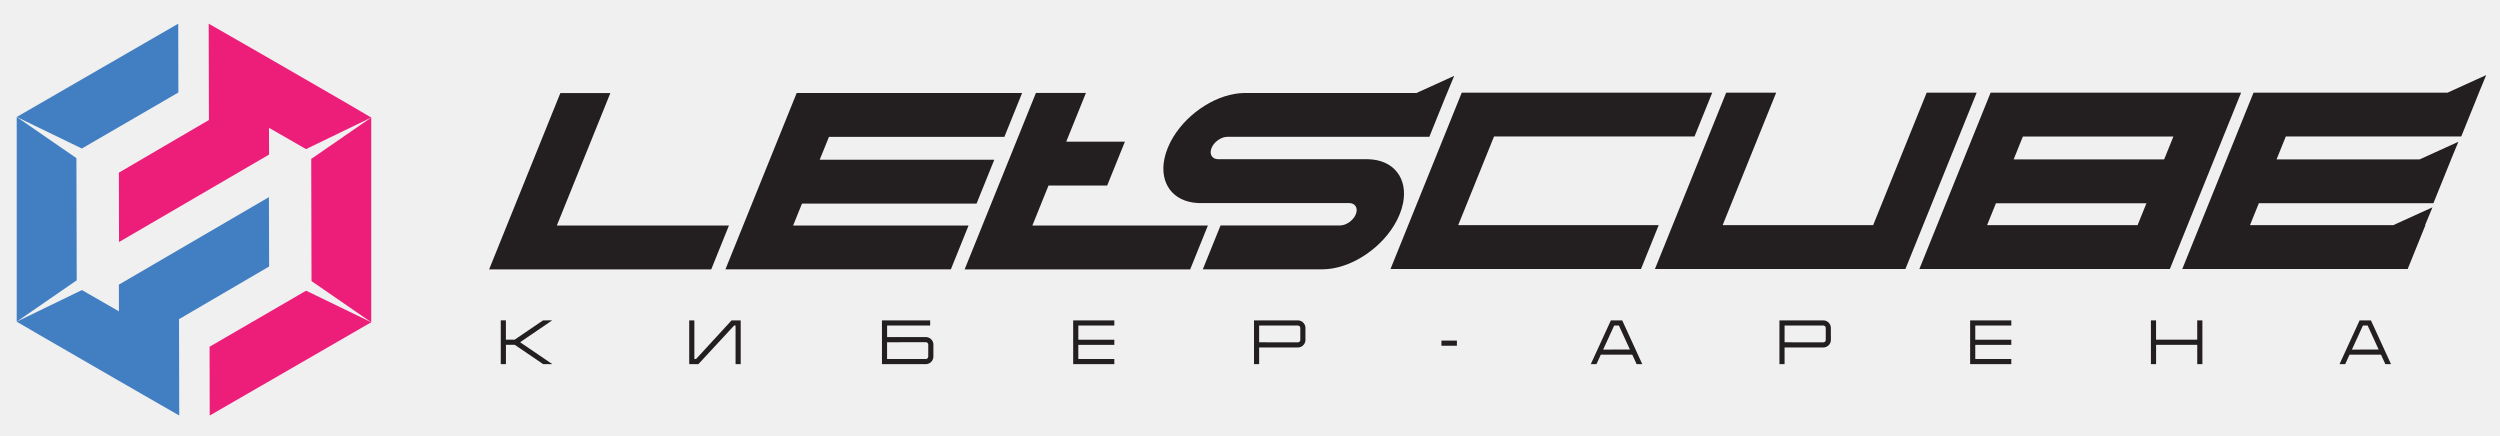
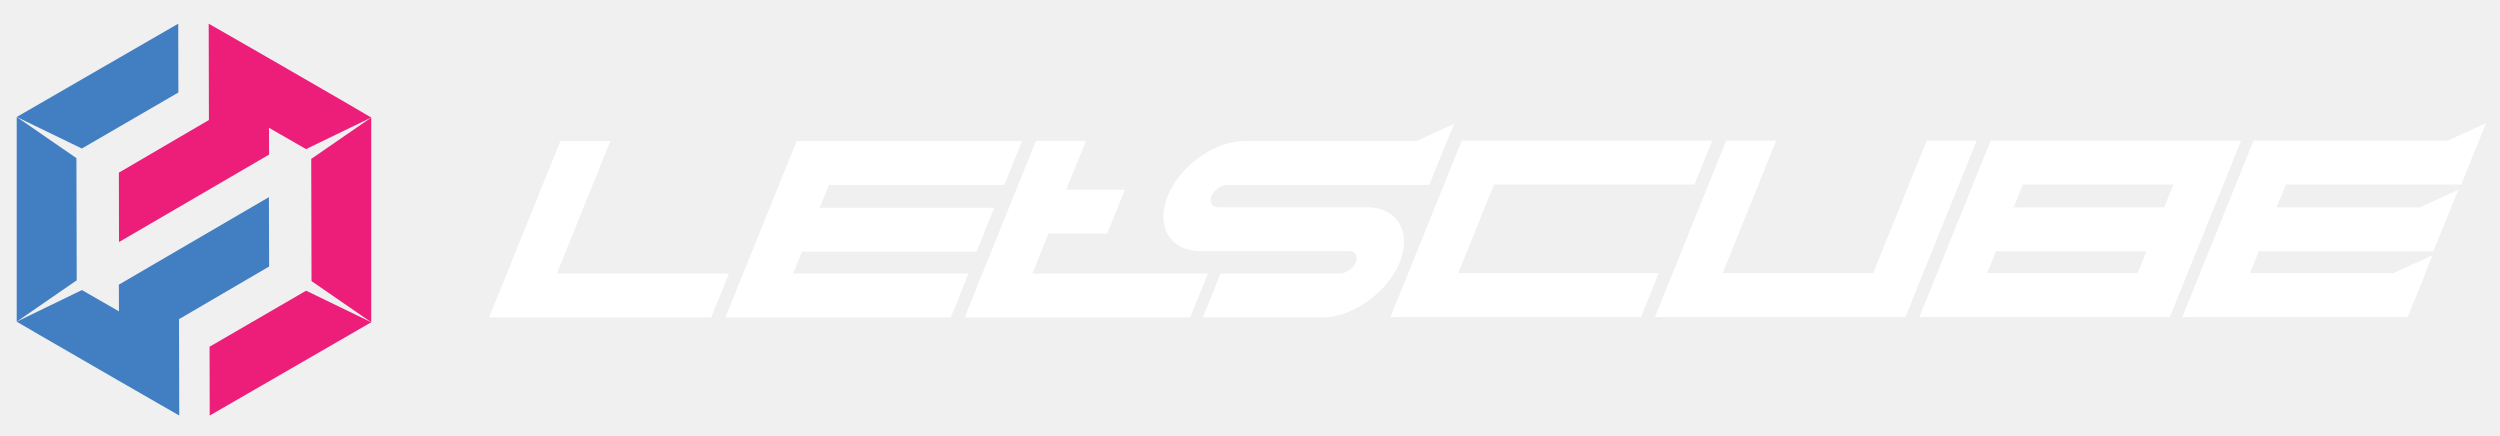
<svg xmlns="http://www.w3.org/2000/svg" id="Слой_1" data-name="Слой 1" viewBox="0 0 3280 572">
  <defs>
-     <style>.cls-1{fill:#231f20;}.cls-2{fill:#427fc2;}.cls-3{fill:#ed1e7a;}</style>
+     <style>.cls-1{fill:#fff;}.cls-2{fill:#427fc2;}.cls-3{fill:#ed1e7a;}</style>
  </defs>
-   <polygon class="cls-1" points="2176.23 295.37 1913.18 295.37 1960.16 179.08 2223.21 179.08 2246.46 121.54 1917.83 121.54 1824.35 352.91 2152.98 352.91 2176.23 295.37" />
-   <polygon class="cls-1" points="2457.58 295.37 2260.12 295.37 2330.35 121.54 2264.77 121.54 2171.29 352.91 2499.92 352.91 2593.4 121.54 2527.81 121.54 2457.58 295.37" />
-   <path class="cls-1" d="M2940.34,121.54H2611.7l-93.48,231.37h328.63Zm-298.43,87.58,12.09-30h197.5l-12.13,30Zm-34.85,86.26,11.61-28.72h197.46l-11.61,28.72Z" />
-   <polygon class="cls-1" points="730.56 295.92 800.8 122.08 735.2 122.08 641.72 353.44 642.04 353.44 642.03 353.46 933.11 353.46 956.36 295.92 730.56 295.92" />
-   <polygon class="cls-1" points="1354.45 295.89 1375.65 243.43 1452.61 243.43 1475.86 185.89 1398.89 185.89 1424.74 121.93 1359.13 121.93 1265.66 353.28 1265.84 353.28 1265.78 353.43 1561.5 353.43 1584.74 295.89 1354.45 295.89" />
-   <path class="cls-1" d="M1858.45,122H1632.6c-34.66.43-73.26,25-93.16,57.54h0a100.61,100.61,0,0,0-7.44,14.7,81.34,81.34,0,0,0-4.44,14.7h0c-6.23,31.64,11.32,55.7,43.81,57.43h.07c.6,0,1.2,0,1.81.06h197c8,.15,11.8,6.68,8.57,14.68s-12.35,14.54-20.44,14.69H1601.34l-23.25,57.54h157.7c34.66-.43,73.26-25,93.16-57.54h0a100.62,100.62,0,0,0,7.44-14.7,81.37,81.37,0,0,0,4.44-14.7h0c6.37-32.35-12.13-56.77-46-57.51H1598.11c-8-.15-11.8-6.68-8.57-14.68s12.35-14.54,20.44-14.69h265.3l20.52-50.78,12.1-29.24Z" />
-   <polygon class="cls-1" points="3261.9 98.5 3211.22 121.54 2956.64 121.54 2863.16 352.91 3158.91 352.91 3182.16 295.37 3181.73 295.37 3191.4 272 3139.99 295.37 2951.99 295.37 2963.6 266.64 3192.63 266.64 3215.88 209.11 3215.83 209.11 3225.4 186 3174.57 209.11 2986.85 209.11 2998.98 179.08 3229.15 179.08 3252.39 121.54 3252.36 121.54 3261.9 98.5" />
-   <polygon class="cls-1" points="1317.74 179.57 1340.99 122.03 1045.24 122.03 951.76 353.4 1247.51 353.4 1270.76 295.86 1040.59 295.86 1052.19 267.14 1281.23 267.14 1304.48 209.6 1075.44 209.6 1087.58 179.57 1317.74 179.57" />
-   <path class="cls-1" d="M682.37,449l42.2,28.7h-12l-37.23-25.32H663.79v25.32H657v-57.4h6.75v25.32h11.51l37.17-25.28,12.09-.06Z" />
-   <path class="cls-1" d="M971.81,420.34v57.4h-6.75V427.12h-1.92l-46.89,50.65h-12v-57.4H911V471h2.25l46.55-50.65Z" />
-   <path class="cls-1" d="M1224.62,451.69v16.52a10,10,0,0,1-9.49,9.53h-58v-57.4h63.25v6.78h-56.5v15.1h51.24A10,10,0,0,1,1224.62,451.69Zm-6.75.34a3.25,3.25,0,0,0-3.1-3.09l-50.93.1v22h50.93a3.26,3.26,0,0,0,3.09-3.1Z" />
-   <path class="cls-1" d="M1414.78,427.12v18.57H1462v6.75h-47.26V471H1462v6.75h-54v-57.4h54v6.76Z" />
-   <path class="cls-1" d="M1712.77,446.39a10,10,0,0,1-9.53,9.49H1652v21.86h-6.75v-57.4h58a10,10,0,0,1,9.49,9.53ZM1706,446V430.18a3.25,3.25,0,0,0-3.09-3.1H1652v22l50.93.1a3.25,3.25,0,0,0,3.1-3.09Z" />
-   <path class="cls-1" d="M1891.18,453.61v-6.75h20.26v6.75Z" />
-   <path class="cls-1" d="M2154.66,477.74h-7.43l-5.68-12.38h-41.31l-5.68,12.38h-7.43l26.34-57.4h14.86Zm-16.21-19.13L2124,427.12h-6.2l-14.46,31.52Z" />
-   <path class="cls-1" d="M2402.13,446.39a10,10,0,0,1-9.53,9.49h-51.24v21.86h-6.75v-57.4h58a10,10,0,0,1,9.49,9.53Zm-6.74-.34V430.18a3.25,3.25,0,0,0-3.09-3.1h-50.93v22l50.93.1a3.26,3.26,0,0,0,3.1-3.09Z" />
-   <path class="cls-1" d="M2591.56,427.12v18.57h47.26v6.75h-47.26V471h47.26v6.75h-54v-57.4h54v6.76Z" />
-   <path class="cls-1" d="M2889.54,420.34v57.4h-6.75V452.42h-54v25.32H2822v-57.4h6.75v25.32h54V420.34Z" />
-   <path class="cls-1" d="M3137,477.74h-7.43l-5.68-12.38h-41.31l-5.68,12.38h-7.43l26.33-57.4h14.86Zm-16.21-19.13-14.42-31.49h-6.2l-14.46,31.52Z" />
+   <g transform="translate(0 63)">
+     <polygon class="cls-1" points="2176.23 295.37 1913.18 295.37 1960.16 179.08 2223.21 179.08 2246.46 121.54 1917.83 121.54 1824.35 352.91 2152.98 352.91 2176.23 295.37" />
+     <polygon class="cls-1" points="2457.58 295.37 2260.12 295.37 2330.35 121.54 2264.77 121.54 2171.29 352.91 2499.92 352.91 2593.4 121.54 2527.81 121.54 2457.58 295.37" />
+     <path class="cls-1" d="M2940.34,121.54H2611.7l-93.48,231.37h328.63Zm-298.43,87.58,12.09-30h197.5l-12.13,30Zm-34.85,86.26,11.61-28.72h197.46l-11.61,28.72Z" />
+     <polygon class="cls-1" points="730.56 295.92 800.8 122.08 735.2 122.08 641.72 353.44 642.04 353.44 642.03 353.46 933.11 353.46 956.36 295.92 730.56 295.92" />
+     <polygon class="cls-1" points="1354.45 295.89 1375.65 243.43 1452.61 243.43 1475.86 185.89 1398.89 185.89 1424.74 121.93 1359.13 121.93 1265.66 353.28 1265.84 353.28 1265.78 353.43 1561.5 353.43 1584.74 295.89 1354.45 295.89" />
+     <path class="cls-1" d="M1858.45,122H1632.6c-34.66.43-73.26,25-93.16,57.54h0a100.61,100.61,0,0,0-7.44,14.7,81.34,81.34,0,0,0-4.44,14.7h0c-6.23,31.64,11.32,55.7,43.81,57.43h.07c.6,0,1.2,0,1.81.06h197c8,.15,11.8,6.68,8.57,14.68s-12.35,14.54-20.44,14.69H1601.34l-23.25,57.54h157.7c34.66-.43,73.26-25,93.16-57.54h0a100.62,100.62,0,0,0,7.44-14.7,81.37,81.37,0,0,0,4.44-14.7h0c6.37-32.35-12.13-56.77-46-57.51H1598.11c-8-.15-11.8-6.68-8.57-14.68s12.35-14.54,20.44-14.69h265.3l20.52-50.78,12.1-29.24Z" />
+     <polygon class="cls-1" points="3261.9 98.5 3211.22 121.54 2956.64 121.54 2863.16 352.91 3158.91 352.91 3182.16 295.37 3181.73 295.37 3191.4 272 3139.99 295.37 2951.99 295.37 2963.6 266.64 3192.63 266.64 3215.88 209.11 3215.83 209.11 3225.4 186 3174.57 209.11 2986.85 209.11 2998.98 179.08 3229.15 179.08 3252.39 121.54 3252.36 121.54 3261.9 98.5" />
+     <polygon class="cls-1" points="1317.74 179.57 1340.99 122.03 1045.24 122.03 951.76 353.4 1247.51 353.4 1270.76 295.86 1040.59 295.86 1052.19 267.14 1281.23 267.14 1304.48 209.6 1075.44 209.6 1087.58 179.57 1317.74 179.57" />
+   </g>
  <polygon class="cls-2" points="234.03 121.35 233.84 31.07 21.93 153.47 107.37 194.86 234.03 121.35" />
  <polygon class="cls-2" points="353.1 349.65 352.82 258.62 155.97 373.43 156.06 408.48 107.47 380.54 21.93 422.03 50.82 438.89 156.25 499.8 235.16 545.18 234.88 418.71 353.1 349.65" />
  <polygon class="cls-2" points="100.27 207.46 21.93 153.47 21.93 422.03 100.65 367.75 100.27 207.46" />
  <polygon class="cls-3" points="274.95 454.9 275.14 545.18 487.05 422.79 401.61 381.39 274.95 454.9" />
  <polygon class="cls-3" points="155.97 226.5 156.16 317.54 353.01 202.82 352.91 167.68 401.51 195.62 487.05 154.22 458.16 137.27 352.73 76.36 273.81 31.07 274.1 157.44 155.97 226.5" />
  <polygon class="cls-3" points="408.71 368.79 487.05 422.79 487.05 154.22 408.33 208.5 408.71 368.79" />
</svg>
